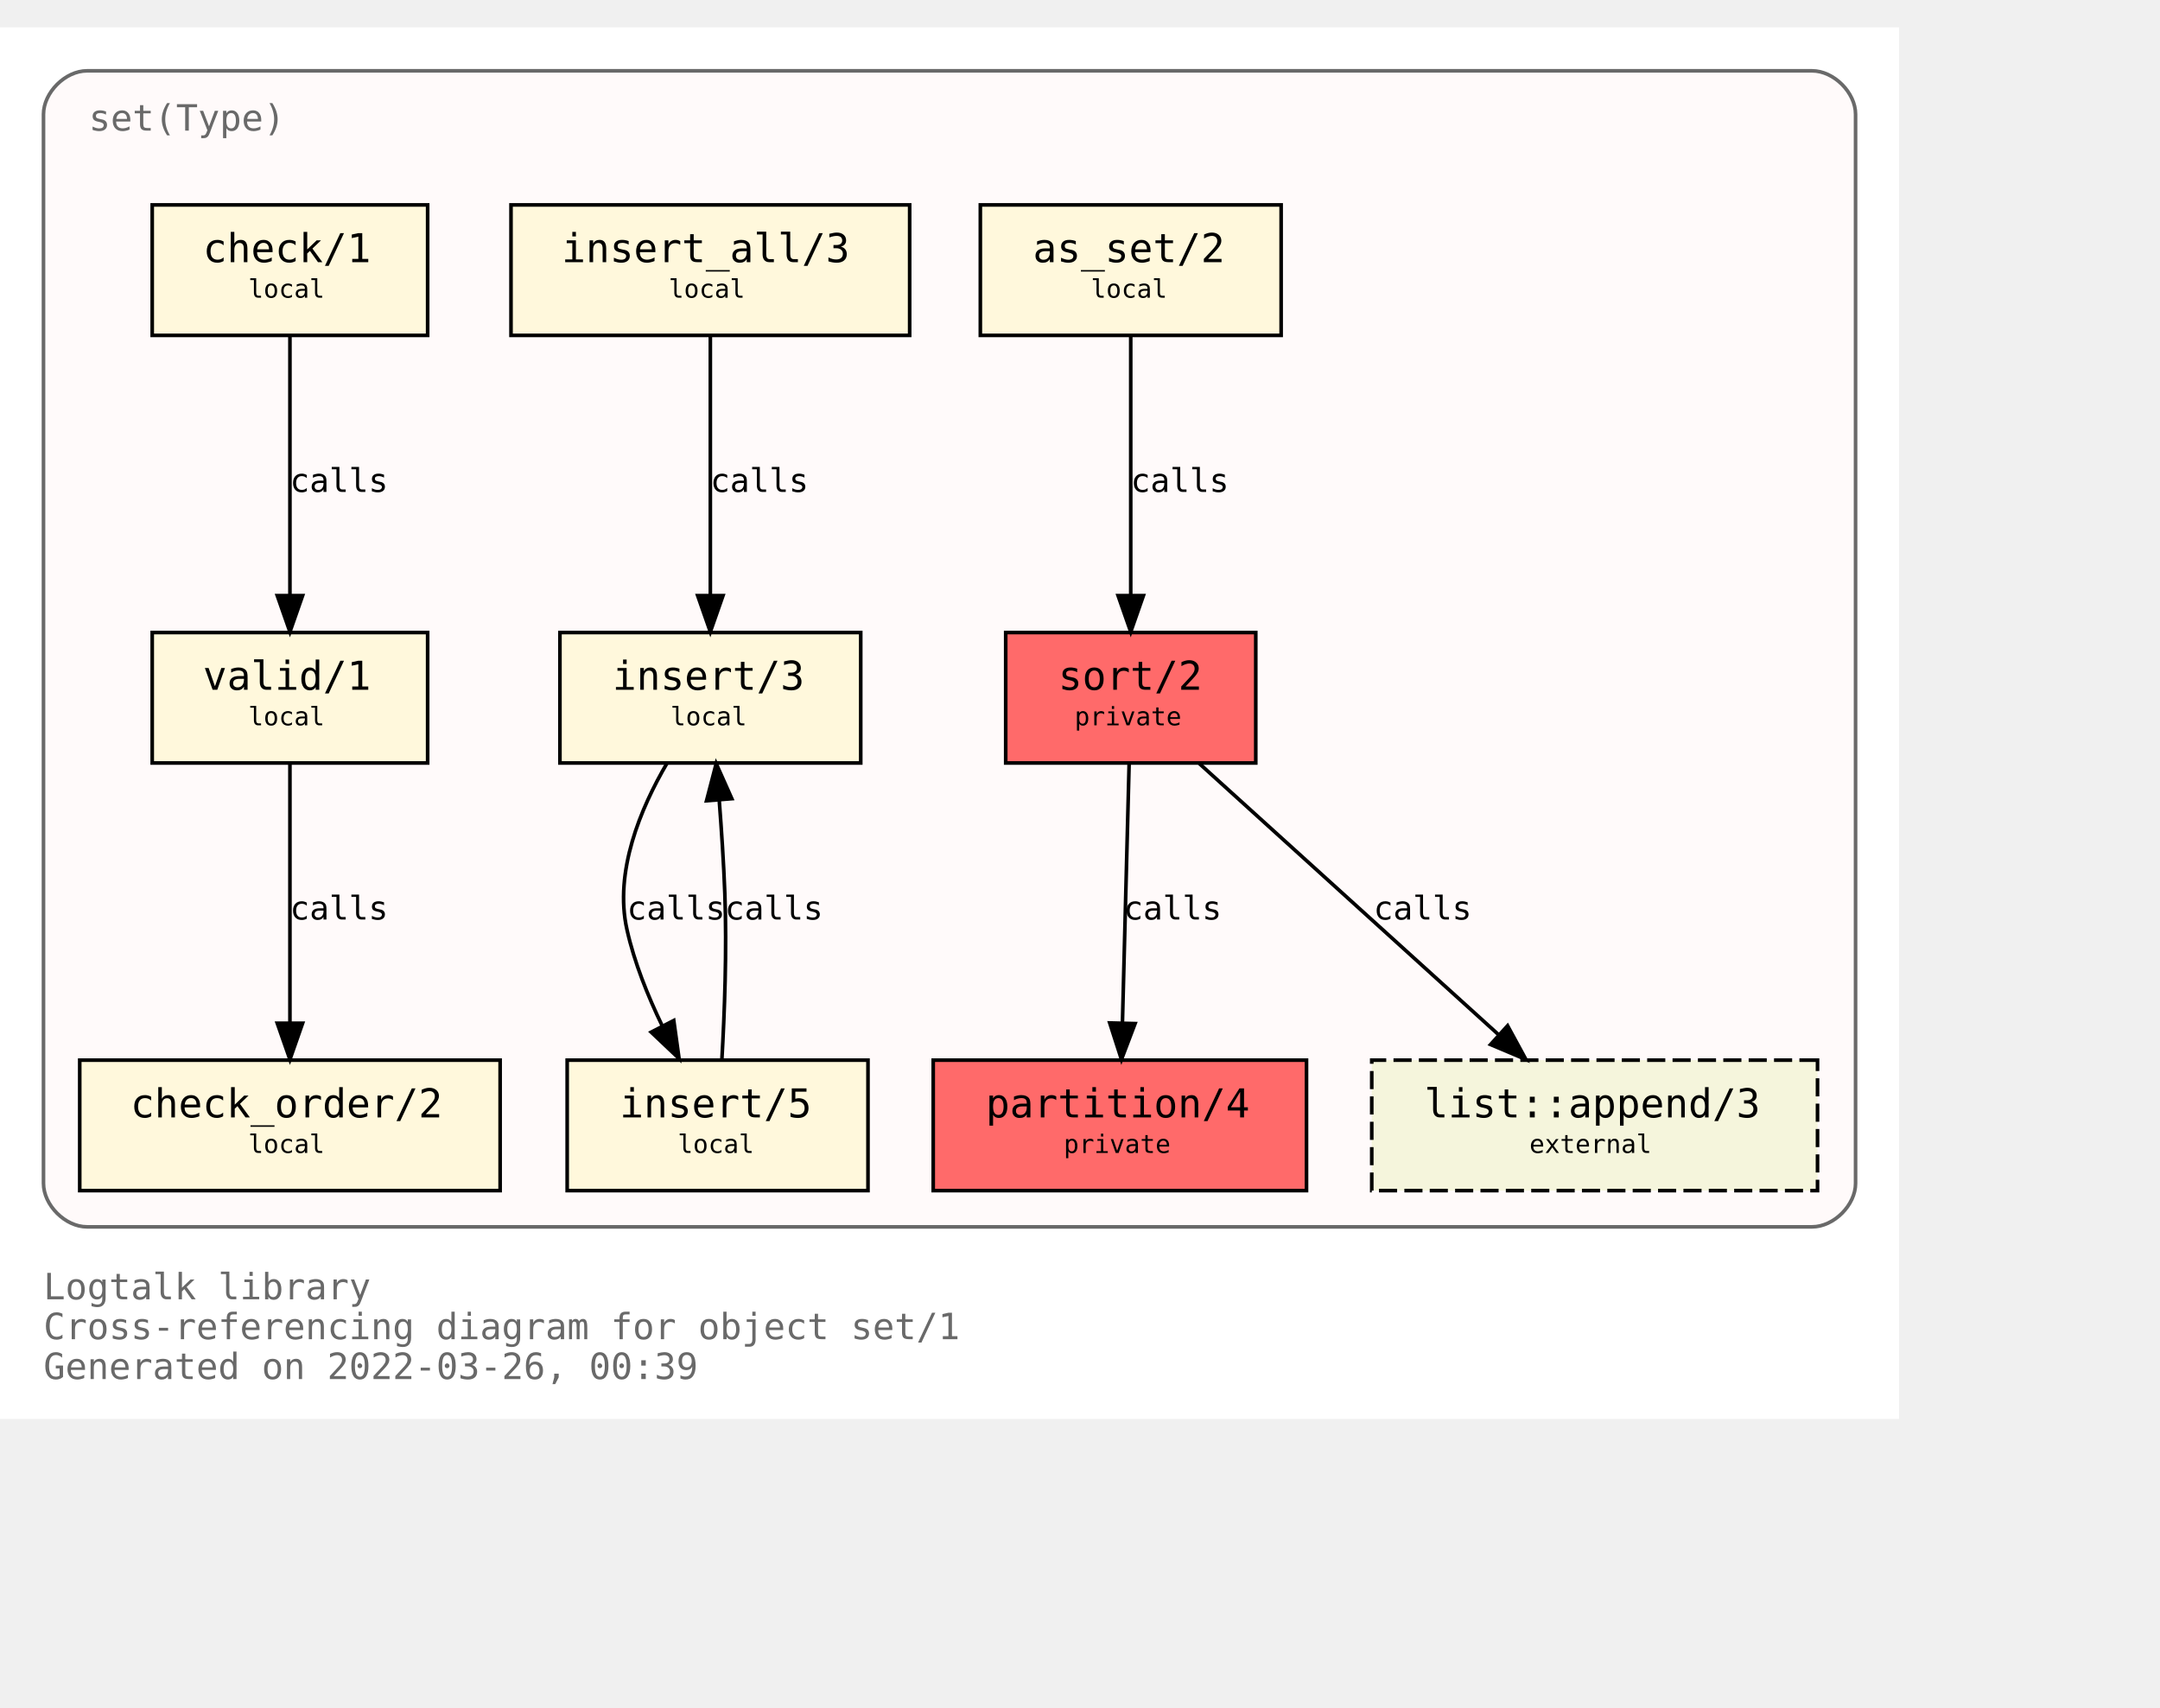
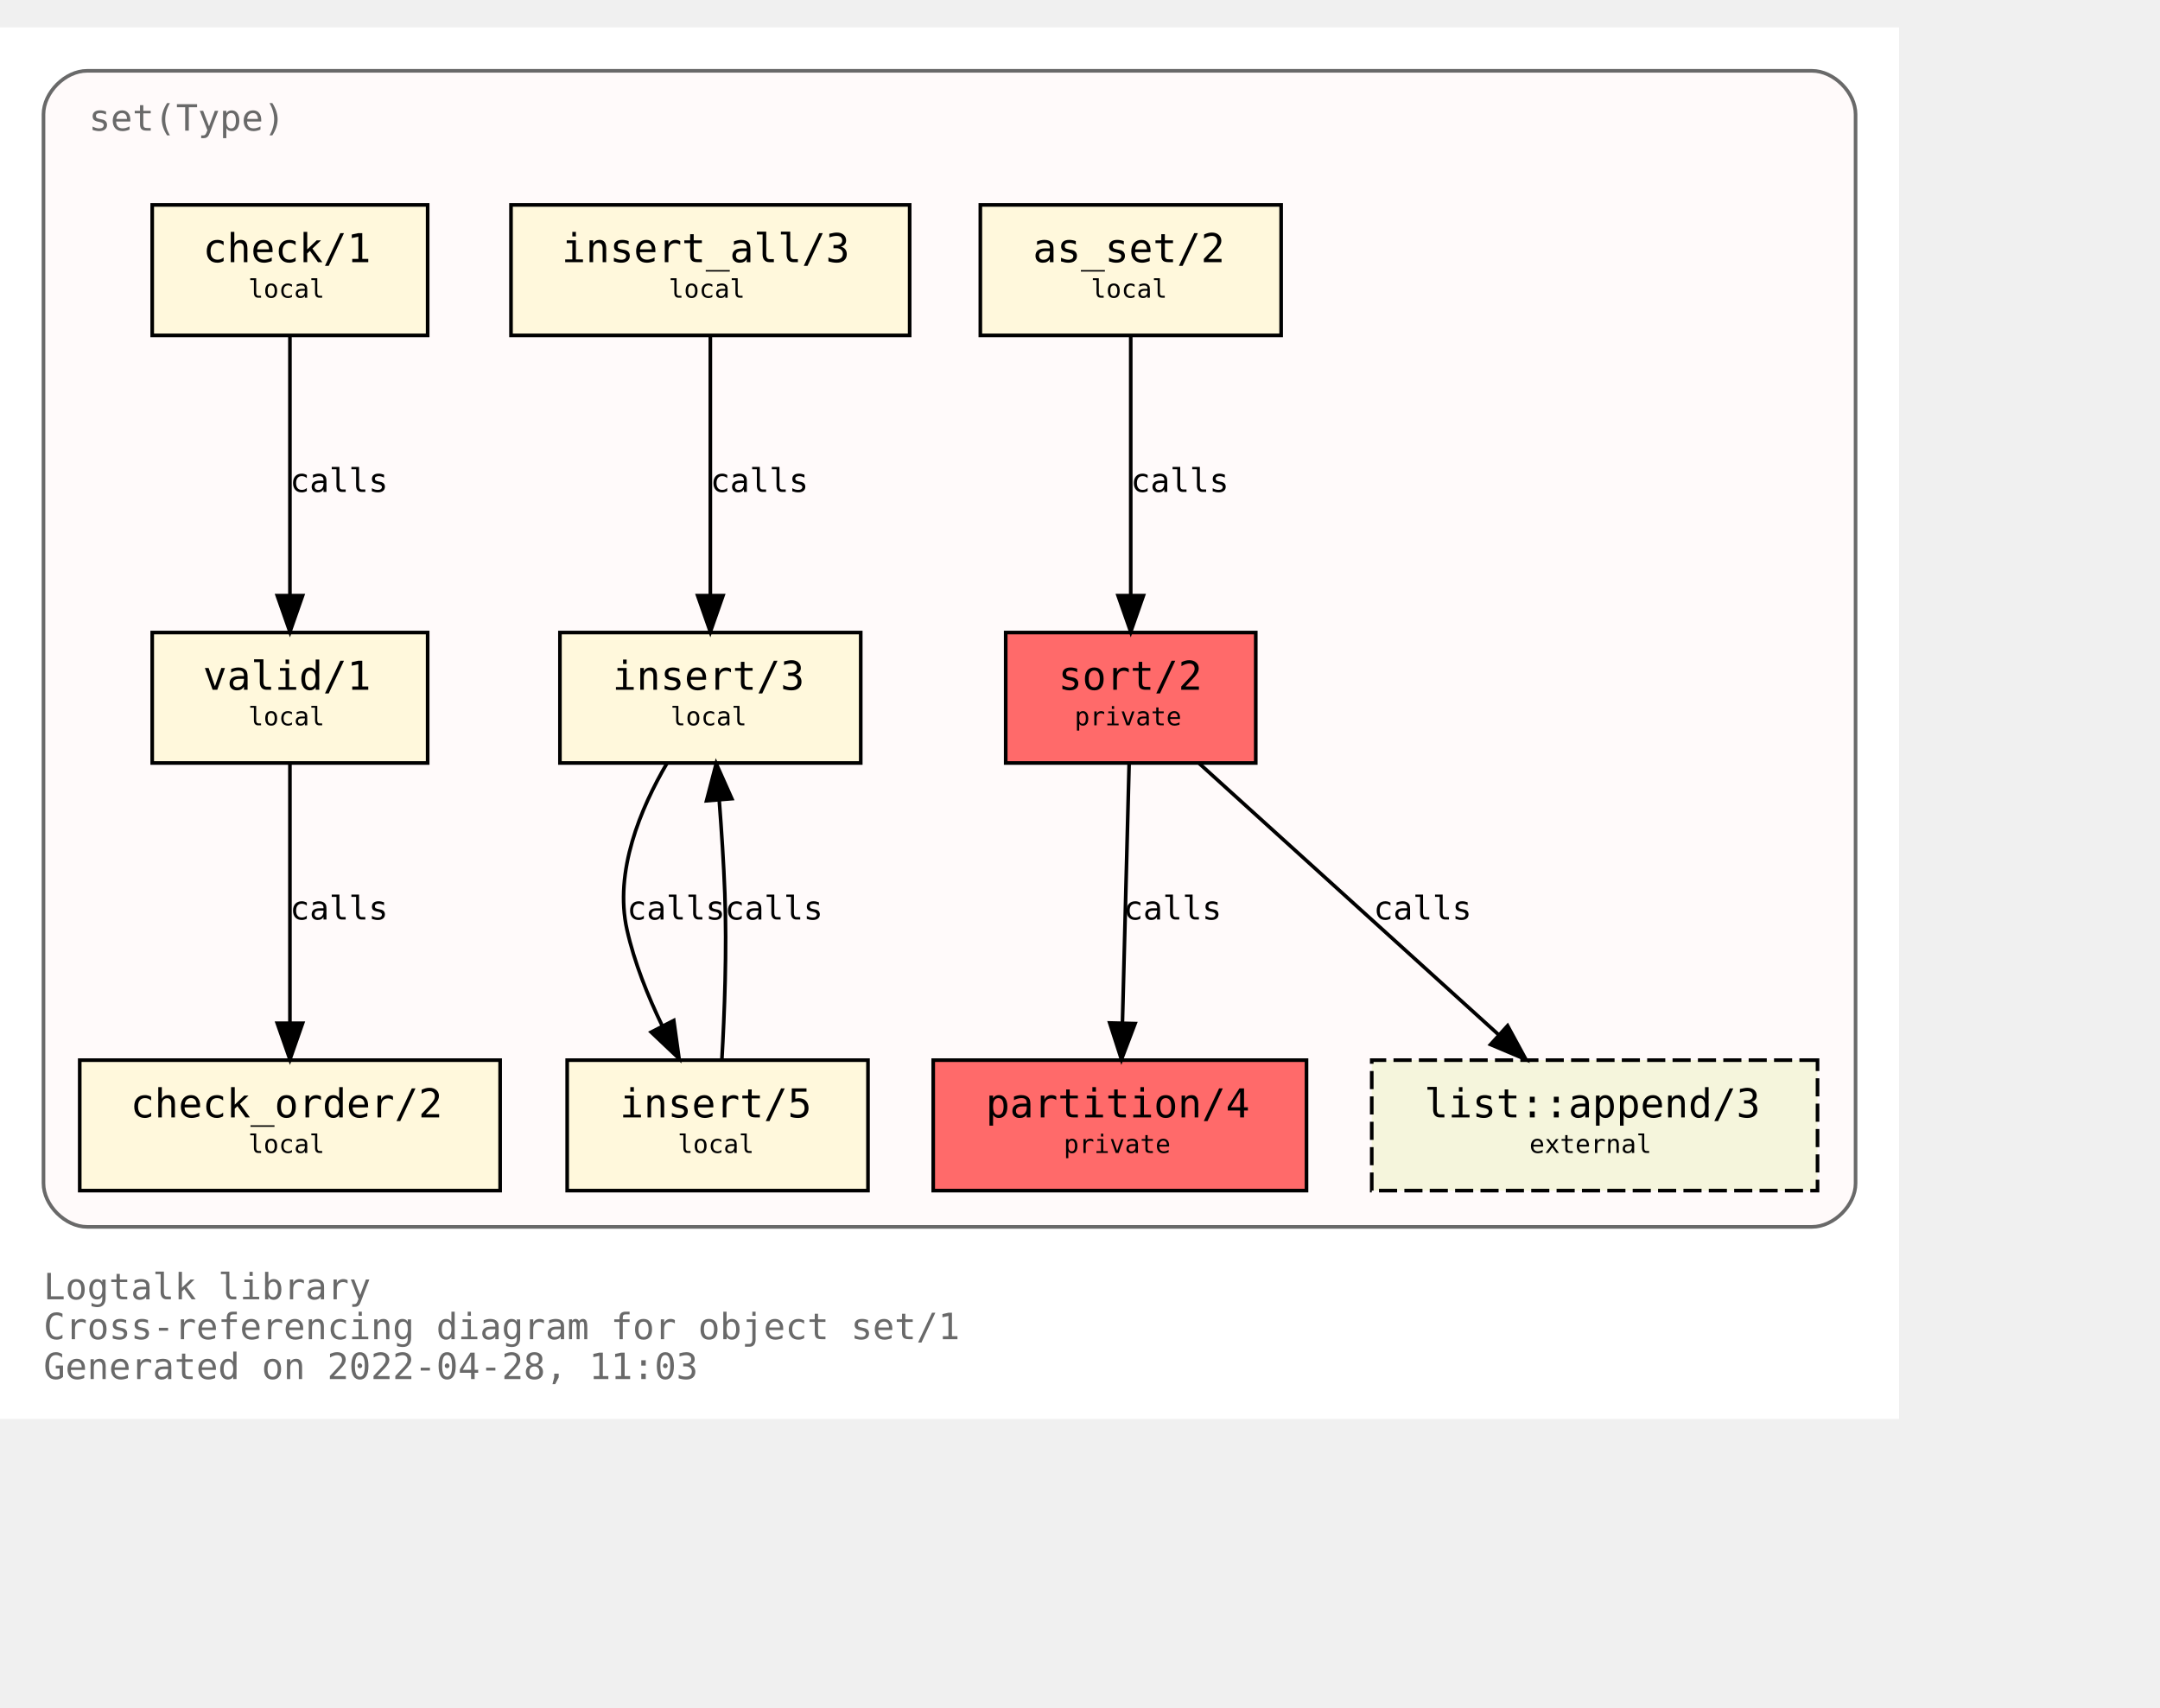
<svg xmlns="http://www.w3.org/2000/svg" xmlns:xlink="http://www.w3.org/1999/xlink" width="668pt" height="528pt" viewBox="72.00 72.00 596.00 456.00">
  <g id="graph0" class="graph" transform="scale(1 1) rotate(0) translate(76 452)">
    <polygon fill="white" stroke="transparent" points="-4,4 -4,-380 520,-380 520,4 -4,4" />
    <text text-anchor="start" x="8" y="-29" font-family="Monospace" font-size="10.00" fill="dimgray">Logtalk library</text>
    <text text-anchor="start" x="8" y="-18" font-family="Monospace" font-size="10.00" fill="dimgray">Cross-referencing diagram for object set/1</text>
-     <text text-anchor="start" x="8" y="-7" font-family="Monospace" font-size="10.00" fill="dimgray">Generated on 2022-03-26, 00:39</text>
+     <text text-anchor="start" x="8" y="-7" font-family="Monospace" font-size="10.00" fill="dimgray">Generated on 2022-04-28, 11:03</text>
    <g id="clust1" class="cluster">
      <g id="a_clust1">
        <a xlink:title="set(Type)">
          <path fill="snow" stroke="dimgray" d="M20,-49C20,-49 496,-49 496,-49 502,-49 508,-55 508,-61 508,-61 508,-356 508,-356 508,-362 502,-368 496,-368 496,-368 20,-368 20,-368 14,-368 8,-362 8,-356 8,-356 8,-61 8,-61 8,-55 14,-49 20,-49" />
          <g id="a_clust1_0">
-             <a xlink:href="https://github.com/LogtalkDotOrg/logtalk3/tree/4ee301d1ca3787243f93a14f2fae59d0d5ea6ba1/library/sets/set1.lgt" xlink:title="https://github.com/LogtalkDotOrg/logtalk3/tree/4ee301d1ca3787243f93a14f2fae59d0d5ea6ba1/library/sets/set1.lgt">
+             <a xlink:href="https://github.com/LogtalkDotOrg/logtalk3/tree/4d1badf2393d1a72157e74f0e3df92249e9200dd/library/sets/set1.lgt" xlink:title="https://github.com/LogtalkDotOrg/logtalk3/tree/4d1badf2393d1a72157e74f0e3df92249e9200dd/library/sets/set1.lgt">
              <text text-anchor="start" x="20.5" y="-351.5" font-family="Monospace" font-size="10.00" fill="dimgray">set(Type)</text>
            </a>
          </g>
        </a>
      </g>
    </g>
    <g id="node1" class="node">
      <g id="a_node1">
-         <a xlink:href="https://github.com/LogtalkDotOrg/logtalk3/tree/4ee301d1ca3787243f93a14f2fae59d0d5ea6ba1/library/sets/set1.lgt#L33" xlink:title="https://github.com/LogtalkDotOrg/logtalk3/tree/4ee301d1ca3787243f93a14f2fae59d0d5ea6ba1/library/sets/set1.lgt#L33">
+         <a xlink:href="https://github.com/LogtalkDotOrg/logtalk3/tree/4d1badf2393d1a72157e74f0e3df92249e9200dd/library/sets/set1.lgt#L33" xlink:title="https://github.com/LogtalkDotOrg/logtalk3/tree/4d1badf2393d1a72157e74f0e3df92249e9200dd/library/sets/set1.lgt#L33">
          <polygon fill="#ff6a6a" stroke="black" points="342.5,-213 273.5,-213 273.5,-177 342.5,-177 342.5,-213" />
          <text text-anchor="start" x="282" y="-197.8" font-family="Monospace" font-size="9.00"> </text>
          <text text-anchor="start" x="288" y="-197.2" font-family="Monospace" font-size="11.00">sort/2</text>
          <text text-anchor="start" x="329" y="-197.8" font-family="Monospace" font-size="9.00"> </text>
          <text text-anchor="start" x="282" y="-186.8" font-family="Monospace" font-size="9.00"> </text>
          <text text-anchor="start" x="292.5" y="-187.4" font-family="Monospace" font-size="7.00">private</text>
          <text text-anchor="start" x="329" y="-186.8" font-family="Monospace" font-size="9.00"> </text>
        </a>
      </g>
    </g>
    <g id="node2" class="node">
      <g id="a_node2">
-         <a xlink:href="https://github.com/LogtalkDotOrg/logtalk3/tree/4ee301d1ca3787243f93a14f2fae59d0d5ea6ba1/library/sets/set1.lgt#L40" xlink:title="https://github.com/LogtalkDotOrg/logtalk3/tree/4ee301d1ca3787243f93a14f2fae59d0d5ea6ba1/library/sets/set1.lgt#L40">
+         <a xlink:href="https://github.com/LogtalkDotOrg/logtalk3/tree/4d1badf2393d1a72157e74f0e3df92249e9200dd/library/sets/set1.lgt#L40" xlink:title="https://github.com/LogtalkDotOrg/logtalk3/tree/4d1badf2393d1a72157e74f0e3df92249e9200dd/library/sets/set1.lgt#L40">
          <polygon fill="#ff6a6a" stroke="black" points="356.5,-95 253.5,-95 253.5,-59 356.5,-59 356.5,-95" />
          <text text-anchor="start" x="262" y="-79.8" font-family="Monospace" font-size="9.00"> </text>
          <text text-anchor="start" x="268" y="-79.2" font-family="Monospace" font-size="11.00">partition/4</text>
          <text text-anchor="start" x="343" y="-79.8" font-family="Monospace" font-size="9.00"> </text>
          <text text-anchor="start" x="262" y="-68.8" font-family="Monospace" font-size="9.00"> </text>
          <text text-anchor="start" x="289.5" y="-69.4" font-family="Monospace" font-size="7.00">private</text>
          <text text-anchor="start" x="343" y="-68.8" font-family="Monospace" font-size="9.00"> </text>
        </a>
      </g>
    </g>
    <g id="edge1" class="edge">
      <g id="a_edge1">
-         <a xlink:href="https://github.com/LogtalkDotOrg/logtalk3/tree/4ee301d1ca3787243f93a14f2fae59d0d5ea6ba1/library/sets/set1.lgt#L48" xlink:title="calls">
+         <a xlink:href="https://github.com/LogtalkDotOrg/logtalk3/tree/4d1badf2393d1a72157e74f0e3df92249e9200dd/library/sets/set1.lgt#L48" xlink:title="calls">
          <path fill="none" stroke="black" d="M307.56,-176.88C307.07,-158.04 306.28,-127.47 305.71,-105.3" />
          <polygon fill="black" stroke="black" points="309.2,-105.09 305.44,-95.19 302.2,-105.27 309.2,-105.09" />
        </a>
      </g>
      <g id="a_edge1-label">
-         <a xlink:href="https://github.com/LogtalkDotOrg/logtalk3/tree/4ee301d1ca3787243f93a14f2fae59d0d5ea6ba1/library/sets/set1.lgt#L48" xlink:title="https://github.com/LogtalkDotOrg/logtalk3/tree/4ee301d1ca3787243f93a14f2fae59d0d5ea6ba1/library/sets/set1.lgt#L48">
+         <a xlink:href="https://github.com/LogtalkDotOrg/logtalk3/tree/4d1badf2393d1a72157e74f0e3df92249e9200dd/library/sets/set1.lgt#L48" xlink:title="https://github.com/LogtalkDotOrg/logtalk3/tree/4d1badf2393d1a72157e74f0e3df92249e9200dd/library/sets/set1.lgt#L48">
          <text text-anchor="start" x="306" y="-133.8" font-family="Monospace" font-size="9.00">calls</text>
        </a>
      </g>
    </g>
    <g id="node10" class="node">
      <g id="a_node10">
        <a xlink:href="https://logtalk.org/library/listp_0.html#append/3" xlink:title="https://logtalk.org/library/listp_0.html#append/3">
          <polygon fill="beige" stroke="black" stroke-dasharray="5,2" points="497.5,-95 374.5,-95 374.5,-59 497.5,-59 497.5,-95" />
          <text text-anchor="start" x="383" y="-79.8" font-family="Monospace" font-size="9.00"> </text>
          <text text-anchor="start" x="389" y="-79.2" font-family="Monospace" font-size="11.00">list::append/3</text>
          <text text-anchor="start" x="484" y="-79.8" font-family="Monospace" font-size="9.00"> </text>
          <text text-anchor="start" x="383" y="-68.8" font-family="Monospace" font-size="9.00"> </text>
          <text text-anchor="start" x="418" y="-69.4" font-family="Monospace" font-size="7.00">external</text>
          <text text-anchor="start" x="484" y="-68.8" font-family="Monospace" font-size="9.00"> </text>
        </a>
      </g>
    </g>
    <g id="edge8" class="edge">
      <g id="a_edge8">
-         <a xlink:href="https://github.com/LogtalkDotOrg/logtalk3/tree/4ee301d1ca3787243f93a14f2fae59d0d5ea6ba1/library/sets/set1.lgt#L48" xlink:title="calls">
+         <a xlink:href="https://github.com/LogtalkDotOrg/logtalk3/tree/4d1badf2393d1a72157e74f0e3df92249e9200dd/library/sets/set1.lgt#L48" xlink:title="calls">
          <path fill="none" stroke="black" d="M326.89,-176.88C348.72,-157.09 384.82,-124.38 409.47,-102.05" />
          <polygon fill="black" stroke="black" points="411.98,-104.5 417.04,-95.19 407.28,-99.31 411.98,-104.5" />
        </a>
      </g>
      <g id="a_edge8-label">
-         <a xlink:href="https://github.com/LogtalkDotOrg/logtalk3/tree/4ee301d1ca3787243f93a14f2fae59d0d5ea6ba1/library/sets/set1.lgt#L48" xlink:title="https://github.com/LogtalkDotOrg/logtalk3/tree/4ee301d1ca3787243f93a14f2fae59d0d5ea6ba1/library/sets/set1.lgt#L48">
+         <a xlink:href="https://github.com/LogtalkDotOrg/logtalk3/tree/4d1badf2393d1a72157e74f0e3df92249e9200dd/library/sets/set1.lgt#L48" xlink:title="https://github.com/LogtalkDotOrg/logtalk3/tree/4d1badf2393d1a72157e74f0e3df92249e9200dd/library/sets/set1.lgt#L48">
          <text text-anchor="start" x="375" y="-133.8" font-family="Monospace" font-size="9.00">calls</text>
        </a>
      </g>
    </g>
    <g id="node3" class="node">
      <g id="a_node3">
-         <a xlink:href="https://github.com/LogtalkDotOrg/logtalk3/tree/4ee301d1ca3787243f93a14f2fae59d0d5ea6ba1/library/sets/set1.lgt#L64" xlink:title="https://github.com/LogtalkDotOrg/logtalk3/tree/4ee301d1ca3787243f93a14f2fae59d0d5ea6ba1/library/sets/set1.lgt#L64">
+         <a xlink:href="https://github.com/LogtalkDotOrg/logtalk3/tree/4d1badf2393d1a72157e74f0e3df92249e9200dd/library/sets/set1.lgt#L64" xlink:title="https://github.com/LogtalkDotOrg/logtalk3/tree/4d1badf2393d1a72157e74f0e3df92249e9200dd/library/sets/set1.lgt#L64">
          <polygon fill="cornsilk" stroke="black" points="349.5,-331 266.5,-331 266.5,-295 349.5,-295 349.5,-331" />
          <text text-anchor="start" x="275" y="-315.8" font-family="Monospace" font-size="9.00"> </text>
          <text text-anchor="start" x="281" y="-315.2" font-family="Monospace" font-size="11.00">as_set/2</text>
          <text text-anchor="start" x="336" y="-315.8" font-family="Monospace" font-size="9.00"> </text>
          <text text-anchor="start" x="275" y="-304.8" font-family="Monospace" font-size="9.00"> </text>
          <text text-anchor="start" x="297" y="-305.4" font-family="Monospace" font-size="7.00">local</text>
          <text text-anchor="start" x="336" y="-304.8" font-family="Monospace" font-size="9.00"> </text>
        </a>
      </g>
    </g>
    <g id="edge2" class="edge">
      <g id="a_edge2">
-         <a xlink:href="https://github.com/LogtalkDotOrg/logtalk3/tree/4ee301d1ca3787243f93a14f2fae59d0d5ea6ba1/library/sets/set1.lgt#L64" xlink:title="calls">
+         <a xlink:href="https://github.com/LogtalkDotOrg/logtalk3/tree/4d1badf2393d1a72157e74f0e3df92249e9200dd/library/sets/set1.lgt#L64" xlink:title="calls">
          <path fill="none" stroke="black" d="M308,-294.88C308,-276.04 308,-245.47 308,-223.3" />
          <polygon fill="black" stroke="black" points="311.5,-223.19 308,-213.19 304.5,-223.19 311.5,-223.19" />
        </a>
      </g>
      <g id="a_edge2-label">
-         <a xlink:href="https://github.com/LogtalkDotOrg/logtalk3/tree/4ee301d1ca3787243f93a14f2fae59d0d5ea6ba1/library/sets/set1.lgt#L64" xlink:title="https://github.com/LogtalkDotOrg/logtalk3/tree/4ee301d1ca3787243f93a14f2fae59d0d5ea6ba1/library/sets/set1.lgt#L64">
+         <a xlink:href="https://github.com/LogtalkDotOrg/logtalk3/tree/4d1badf2393d1a72157e74f0e3df92249e9200dd/library/sets/set1.lgt#L64" xlink:title="https://github.com/LogtalkDotOrg/logtalk3/tree/4d1badf2393d1a72157e74f0e3df92249e9200dd/library/sets/set1.lgt#L64">
          <text text-anchor="start" x="308" y="-251.8" font-family="Monospace" font-size="9.00">calls</text>
        </a>
      </g>
    </g>
    <g id="node4" class="node">
      <g id="a_node4">
-         <a xlink:href="https://github.com/LogtalkDotOrg/logtalk3/tree/4ee301d1ca3787243f93a14f2fae59d0d5ea6ba1/library/sets/set1.lgt#L67" xlink:title="https://github.com/LogtalkDotOrg/logtalk3/tree/4ee301d1ca3787243f93a14f2fae59d0d5ea6ba1/library/sets/set1.lgt#L67">
+         <a xlink:href="https://github.com/LogtalkDotOrg/logtalk3/tree/4d1badf2393d1a72157e74f0e3df92249e9200dd/library/sets/set1.lgt#L67" xlink:title="https://github.com/LogtalkDotOrg/logtalk3/tree/4d1badf2393d1a72157e74f0e3df92249e9200dd/library/sets/set1.lgt#L67">
          <polygon fill="cornsilk" stroke="black" points="233.5,-213 150.5,-213 150.5,-177 233.5,-177 233.5,-213" />
          <text text-anchor="start" x="159" y="-197.8" font-family="Monospace" font-size="9.00"> </text>
          <text text-anchor="start" x="165" y="-197.2" font-family="Monospace" font-size="11.00">insert/3</text>
          <text text-anchor="start" x="220" y="-197.8" font-family="Monospace" font-size="9.00"> </text>
          <text text-anchor="start" x="159" y="-186.8" font-family="Monospace" font-size="9.00"> </text>
          <text text-anchor="start" x="181" y="-187.4" font-family="Monospace" font-size="7.00">local</text>
          <text text-anchor="start" x="220" y="-186.8" font-family="Monospace" font-size="9.00"> </text>
        </a>
      </g>
    </g>
    <g id="node5" class="node">
      <g id="a_node5">
-         <a xlink:href="https://github.com/LogtalkDotOrg/logtalk3/tree/4ee301d1ca3787243f93a14f2fae59d0d5ea6ba1/library/sets/set1.lgt#L77" xlink:title="https://github.com/LogtalkDotOrg/logtalk3/tree/4ee301d1ca3787243f93a14f2fae59d0d5ea6ba1/library/sets/set1.lgt#L77">
+         <a xlink:href="https://github.com/LogtalkDotOrg/logtalk3/tree/4d1badf2393d1a72157e74f0e3df92249e9200dd/library/sets/set1.lgt#L77" xlink:title="https://github.com/LogtalkDotOrg/logtalk3/tree/4d1badf2393d1a72157e74f0e3df92249e9200dd/library/sets/set1.lgt#L77">
          <polygon fill="cornsilk" stroke="black" points="235.5,-95 152.5,-95 152.5,-59 235.5,-59 235.5,-95" />
          <text text-anchor="start" x="161" y="-79.8" font-family="Monospace" font-size="9.00"> </text>
          <text text-anchor="start" x="167" y="-79.2" font-family="Monospace" font-size="11.00">insert/5</text>
          <text text-anchor="start" x="222" y="-79.8" font-family="Monospace" font-size="9.00"> </text>
          <text text-anchor="start" x="161" y="-68.8" font-family="Monospace" font-size="9.00"> </text>
          <text text-anchor="start" x="183" y="-69.4" font-family="Monospace" font-size="7.00">local</text>
          <text text-anchor="start" x="222" y="-68.8" font-family="Monospace" font-size="9.00"> </text>
        </a>
      </g>
    </g>
    <g id="edge3" class="edge">
      <g id="a_edge3">
-         <a xlink:href="https://github.com/LogtalkDotOrg/logtalk3/tree/4ee301d1ca3787243f93a14f2fae59d0d5ea6ba1/library/sets/set1.lgt#L68" xlink:title="calls">
+         <a xlink:href="https://github.com/LogtalkDotOrg/logtalk3/tree/4d1badf2393d1a72157e74f0e3df92249e9200dd/library/sets/set1.lgt#L68" xlink:title="calls">
          <path fill="none" stroke="black" d="M180.07,-176.98C172.75,-164.51 165.41,-147.02 169,-131 171.01,-122.01 174.73,-112.75 178.7,-104.53" />
          <polygon fill="black" stroke="black" points="181.91,-105.94 183.37,-95.44 175.68,-102.73 181.91,-105.94" />
        </a>
      </g>
      <g id="a_edge3-label">
-         <a xlink:href="https://github.com/LogtalkDotOrg/logtalk3/tree/4ee301d1ca3787243f93a14f2fae59d0d5ea6ba1/library/sets/set1.lgt#L68" xlink:title="https://github.com/LogtalkDotOrg/logtalk3/tree/4ee301d1ca3787243f93a14f2fae59d0d5ea6ba1/library/sets/set1.lgt#L68">
+         <a xlink:href="https://github.com/LogtalkDotOrg/logtalk3/tree/4d1badf2393d1a72157e74f0e3df92249e9200dd/library/sets/set1.lgt#L68" xlink:title="https://github.com/LogtalkDotOrg/logtalk3/tree/4d1badf2393d1a72157e74f0e3df92249e9200dd/library/sets/set1.lgt#L68">
          <text text-anchor="start" x="169" y="-133.8" font-family="Monospace" font-size="9.00">calls</text>
        </a>
      </g>
    </g>
    <g id="edge4" class="edge">
      <g id="a_edge4">
-         <a xlink:href="https://github.com/LogtalkDotOrg/logtalk3/tree/4ee301d1ca3787243f93a14f2fae59d0d5ea6ba1/library/sets/set1.lgt#L77" xlink:title="calls">
+         <a xlink:href="https://github.com/LogtalkDotOrg/logtalk3/tree/4d1badf2393d1a72157e74f0e3df92249e9200dd/library/sets/set1.lgt#L77" xlink:title="calls">
          <path fill="none" stroke="black" d="M195.18,-95.11C195.91,-107.79 196.59,-125.47 196,-141 195.69,-149.33 195.09,-158.39 194.46,-166.62" />
          <polygon fill="black" stroke="black" points="190.95,-166.58 193.62,-176.83 197.93,-167.15 190.95,-166.58" />
        </a>
      </g>
      <g id="a_edge4-label">
-         <a xlink:href="https://github.com/LogtalkDotOrg/logtalk3/tree/4ee301d1ca3787243f93a14f2fae59d0d5ea6ba1/library/sets/set1.lgt#L77" xlink:title="https://github.com/LogtalkDotOrg/logtalk3/tree/4ee301d1ca3787243f93a14f2fae59d0d5ea6ba1/library/sets/set1.lgt#L77">
+         <a xlink:href="https://github.com/LogtalkDotOrg/logtalk3/tree/4d1badf2393d1a72157e74f0e3df92249e9200dd/library/sets/set1.lgt#L77" xlink:title="https://github.com/LogtalkDotOrg/logtalk3/tree/4d1badf2393d1a72157e74f0e3df92249e9200dd/library/sets/set1.lgt#L77">
          <text text-anchor="start" x="196" y="-133.8" font-family="Monospace" font-size="9.00">calls</text>
        </a>
      </g>
    </g>
    <g id="node6" class="node">
      <g id="a_node6">
-         <a xlink:href="https://github.com/LogtalkDotOrg/logtalk3/tree/4ee301d1ca3787243f93a14f2fae59d0d5ea6ba1/library/sets/set1.lgt#L82" xlink:title="https://github.com/LogtalkDotOrg/logtalk3/tree/4ee301d1ca3787243f93a14f2fae59d0d5ea6ba1/library/sets/set1.lgt#L82">
+         <a xlink:href="https://github.com/LogtalkDotOrg/logtalk3/tree/4d1badf2393d1a72157e74f0e3df92249e9200dd/library/sets/set1.lgt#L82" xlink:title="https://github.com/LogtalkDotOrg/logtalk3/tree/4d1badf2393d1a72157e74f0e3df92249e9200dd/library/sets/set1.lgt#L82">
          <polygon fill="cornsilk" stroke="black" points="247,-331 137,-331 137,-295 247,-295 247,-331" />
          <text text-anchor="start" x="145" y="-315.8" font-family="Monospace" font-size="9.00"> </text>
          <text text-anchor="start" x="151" y="-315.2" font-family="Monospace" font-size="11.00">insert_all/3</text>
          <text text-anchor="start" x="233" y="-315.8" font-family="Monospace" font-size="9.00"> </text>
          <text text-anchor="start" x="145" y="-304.8" font-family="Monospace" font-size="9.00"> </text>
          <text text-anchor="start" x="180.5" y="-305.4" font-family="Monospace" font-size="7.00">local</text>
          <text text-anchor="start" x="233" y="-304.8" font-family="Monospace" font-size="9.00"> </text>
        </a>
      </g>
    </g>
    <g id="edge5" class="edge">
      <g id="a_edge5">
-         <a xlink:href="https://github.com/LogtalkDotOrg/logtalk3/tree/4ee301d1ca3787243f93a14f2fae59d0d5ea6ba1/library/sets/set1.lgt#L83" xlink:title="calls">
+         <a xlink:href="https://github.com/LogtalkDotOrg/logtalk3/tree/4d1badf2393d1a72157e74f0e3df92249e9200dd/library/sets/set1.lgt#L83" xlink:title="calls">
          <path fill="none" stroke="black" d="M192,-294.88C192,-276.04 192,-245.47 192,-223.3" />
          <polygon fill="black" stroke="black" points="195.5,-223.19 192,-213.19 188.5,-223.19 195.5,-223.19" />
        </a>
      </g>
      <g id="a_edge5-label">
-         <a xlink:href="https://github.com/LogtalkDotOrg/logtalk3/tree/4ee301d1ca3787243f93a14f2fae59d0d5ea6ba1/library/sets/set1.lgt#L83" xlink:title="https://github.com/LogtalkDotOrg/logtalk3/tree/4ee301d1ca3787243f93a14f2fae59d0d5ea6ba1/library/sets/set1.lgt#L83">
+         <a xlink:href="https://github.com/LogtalkDotOrg/logtalk3/tree/4d1badf2393d1a72157e74f0e3df92249e9200dd/library/sets/set1.lgt#L83" xlink:title="https://github.com/LogtalkDotOrg/logtalk3/tree/4d1badf2393d1a72157e74f0e3df92249e9200dd/library/sets/set1.lgt#L83">
          <text text-anchor="start" x="192" y="-251.8" font-family="Monospace" font-size="9.00">calls</text>
        </a>
      </g>
    </g>
    <g id="node7" class="node">
      <g id="a_node7">
-         <a xlink:href="https://github.com/LogtalkDotOrg/logtalk3/tree/4ee301d1ca3787243f93a14f2fae59d0d5ea6ba1/library/sets/set1.lgt#L87" xlink:title="https://github.com/LogtalkDotOrg/logtalk3/tree/4ee301d1ca3787243f93a14f2fae59d0d5ea6ba1/library/sets/set1.lgt#L87">
+         <a xlink:href="https://github.com/LogtalkDotOrg/logtalk3/tree/4d1badf2393d1a72157e74f0e3df92249e9200dd/library/sets/set1.lgt#L87" xlink:title="https://github.com/LogtalkDotOrg/logtalk3/tree/4d1badf2393d1a72157e74f0e3df92249e9200dd/library/sets/set1.lgt#L87">
          <polygon fill="cornsilk" stroke="black" points="114,-213 38,-213 38,-177 114,-177 114,-213" />
          <text text-anchor="start" x="46" y="-197.8" font-family="Monospace" font-size="9.00"> </text>
          <text text-anchor="start" x="52" y="-197.2" font-family="Monospace" font-size="11.00">valid/1</text>
          <text text-anchor="start" x="100" y="-197.8" font-family="Monospace" font-size="9.00"> </text>
          <text text-anchor="start" x="46" y="-186.8" font-family="Monospace" font-size="9.00"> </text>
          <text text-anchor="start" x="64.5" y="-187.4" font-family="Monospace" font-size="7.00">local</text>
          <text text-anchor="start" x="100" y="-186.8" font-family="Monospace" font-size="9.00"> </text>
        </a>
      </g>
    </g>
    <g id="node8" class="node">
      <g id="a_node8">
-         <a xlink:href="https://github.com/LogtalkDotOrg/logtalk3/tree/4ee301d1ca3787243f93a14f2fae59d0d5ea6ba1/library/sets/set1.lgt#L96" xlink:title="https://github.com/LogtalkDotOrg/logtalk3/tree/4ee301d1ca3787243f93a14f2fae59d0d5ea6ba1/library/sets/set1.lgt#L96">
+         <a xlink:href="https://github.com/LogtalkDotOrg/logtalk3/tree/4d1badf2393d1a72157e74f0e3df92249e9200dd/library/sets/set1.lgt#L96" xlink:title="https://github.com/LogtalkDotOrg/logtalk3/tree/4d1badf2393d1a72157e74f0e3df92249e9200dd/library/sets/set1.lgt#L96">
          <polygon fill="cornsilk" stroke="black" points="134,-95 18,-95 18,-59 134,-59 134,-95" />
          <text text-anchor="start" x="26" y="-79.8" font-family="Monospace" font-size="9.00"> </text>
          <text text-anchor="start" x="32" y="-79.2" font-family="Monospace" font-size="11.00">check_order/2</text>
          <text text-anchor="start" x="120" y="-79.8" font-family="Monospace" font-size="9.00"> </text>
          <text text-anchor="start" x="26" y="-68.8" font-family="Monospace" font-size="9.00"> </text>
          <text text-anchor="start" x="64.5" y="-69.4" font-family="Monospace" font-size="7.00">local</text>
          <text text-anchor="start" x="120" y="-68.8" font-family="Monospace" font-size="9.00"> </text>
        </a>
      </g>
    </g>
    <g id="edge6" class="edge">
      <g id="a_edge6">
-         <a xlink:href="https://github.com/LogtalkDotOrg/logtalk3/tree/4ee301d1ca3787243f93a14f2fae59d0d5ea6ba1/library/sets/set1.lgt#L93" xlink:title="calls">
+         <a xlink:href="https://github.com/LogtalkDotOrg/logtalk3/tree/4d1badf2393d1a72157e74f0e3df92249e9200dd/library/sets/set1.lgt#L93" xlink:title="calls">
          <path fill="none" stroke="black" d="M76,-176.88C76,-158.04 76,-127.47 76,-105.3" />
          <polygon fill="black" stroke="black" points="79.5,-105.19 76,-95.19 72.5,-105.19 79.5,-105.19" />
        </a>
      </g>
      <g id="a_edge6-label">
-         <a xlink:href="https://github.com/LogtalkDotOrg/logtalk3/tree/4ee301d1ca3787243f93a14f2fae59d0d5ea6ba1/library/sets/set1.lgt#L93" xlink:title="https://github.com/LogtalkDotOrg/logtalk3/tree/4ee301d1ca3787243f93a14f2fae59d0d5ea6ba1/library/sets/set1.lgt#L93">
+         <a xlink:href="https://github.com/LogtalkDotOrg/logtalk3/tree/4d1badf2393d1a72157e74f0e3df92249e9200dd/library/sets/set1.lgt#L93" xlink:title="https://github.com/LogtalkDotOrg/logtalk3/tree/4d1badf2393d1a72157e74f0e3df92249e9200dd/library/sets/set1.lgt#L93">
          <text text-anchor="start" x="76" y="-133.8" font-family="Monospace" font-size="9.00">calls</text>
        </a>
      </g>
    </g>
    <g id="node9" class="node">
      <g id="a_node9">
-         <a xlink:href="https://github.com/LogtalkDotOrg/logtalk3/tree/4ee301d1ca3787243f93a14f2fae59d0d5ea6ba1/library/sets/set1.lgt#L108" xlink:title="https://github.com/LogtalkDotOrg/logtalk3/tree/4ee301d1ca3787243f93a14f2fae59d0d5ea6ba1/library/sets/set1.lgt#L108">
+         <a xlink:href="https://github.com/LogtalkDotOrg/logtalk3/tree/4d1badf2393d1a72157e74f0e3df92249e9200dd/library/sets/set1.lgt#L108" xlink:title="https://github.com/LogtalkDotOrg/logtalk3/tree/4d1badf2393d1a72157e74f0e3df92249e9200dd/library/sets/set1.lgt#L108">
          <polygon fill="cornsilk" stroke="black" points="114,-331 38,-331 38,-295 114,-295 114,-331" />
          <text text-anchor="start" x="46" y="-315.8" font-family="Monospace" font-size="9.00"> </text>
          <text text-anchor="start" x="52" y="-315.2" font-family="Monospace" font-size="11.00">check/1</text>
          <text text-anchor="start" x="100" y="-315.8" font-family="Monospace" font-size="9.00"> </text>
          <text text-anchor="start" x="46" y="-304.8" font-family="Monospace" font-size="9.00"> </text>
          <text text-anchor="start" x="64.5" y="-305.4" font-family="Monospace" font-size="7.00">local</text>
          <text text-anchor="start" x="100" y="-304.8" font-family="Monospace" font-size="9.00"> </text>
        </a>
      </g>
    </g>
    <g id="edge7" class="edge">
      <g id="a_edge7">
-         <a xlink:href="https://github.com/LogtalkDotOrg/logtalk3/tree/4ee301d1ca3787243f93a14f2fae59d0d5ea6ba1/library/sets/set1.lgt#L108" xlink:title="calls">
+         <a xlink:href="https://github.com/LogtalkDotOrg/logtalk3/tree/4d1badf2393d1a72157e74f0e3df92249e9200dd/library/sets/set1.lgt#L108" xlink:title="calls">
          <path fill="none" stroke="black" d="M76,-294.88C76,-276.04 76,-245.47 76,-223.3" />
          <polygon fill="black" stroke="black" points="79.5,-223.19 76,-213.19 72.5,-223.19 79.5,-223.19" />
        </a>
      </g>
      <g id="a_edge7-label">
-         <a xlink:href="https://github.com/LogtalkDotOrg/logtalk3/tree/4ee301d1ca3787243f93a14f2fae59d0d5ea6ba1/library/sets/set1.lgt#L108" xlink:title="https://github.com/LogtalkDotOrg/logtalk3/tree/4ee301d1ca3787243f93a14f2fae59d0d5ea6ba1/library/sets/set1.lgt#L108">
+         <a xlink:href="https://github.com/LogtalkDotOrg/logtalk3/tree/4d1badf2393d1a72157e74f0e3df92249e9200dd/library/sets/set1.lgt#L108" xlink:title="https://github.com/LogtalkDotOrg/logtalk3/tree/4d1badf2393d1a72157e74f0e3df92249e9200dd/library/sets/set1.lgt#L108">
          <text text-anchor="start" x="76" y="-251.8" font-family="Monospace" font-size="9.00">calls</text>
        </a>
      </g>
    </g>
  </g>
</svg>
